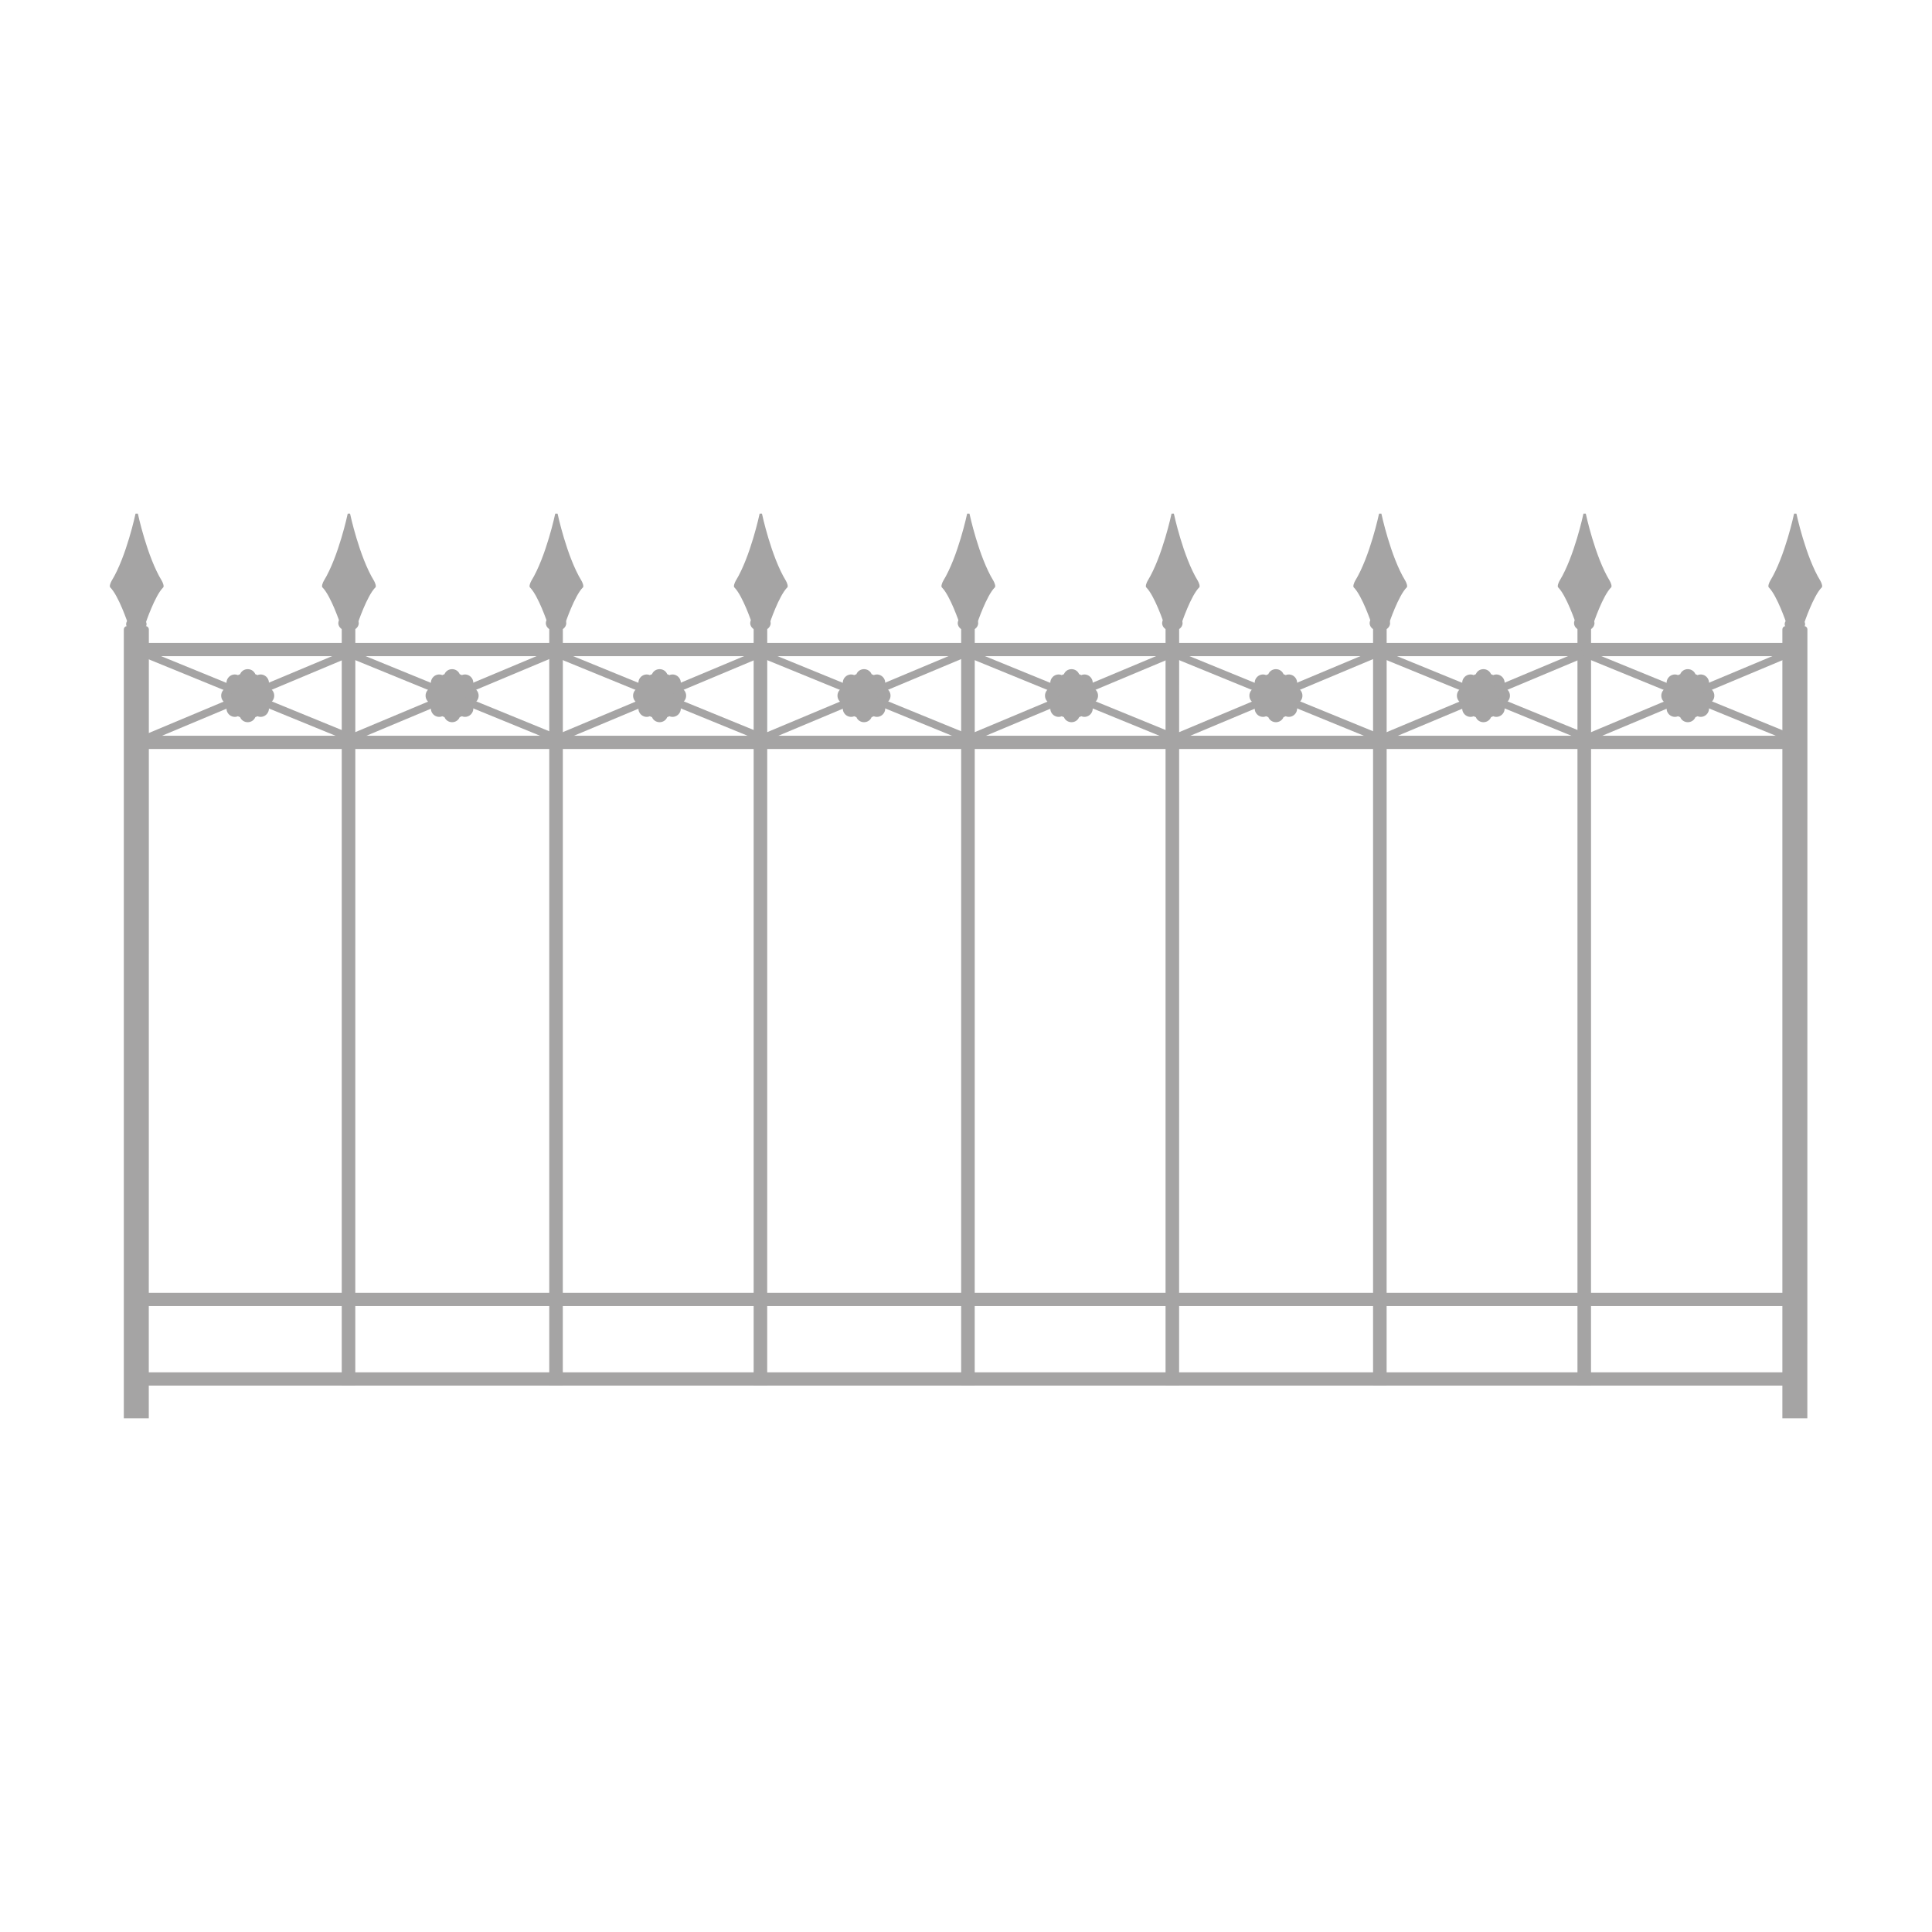
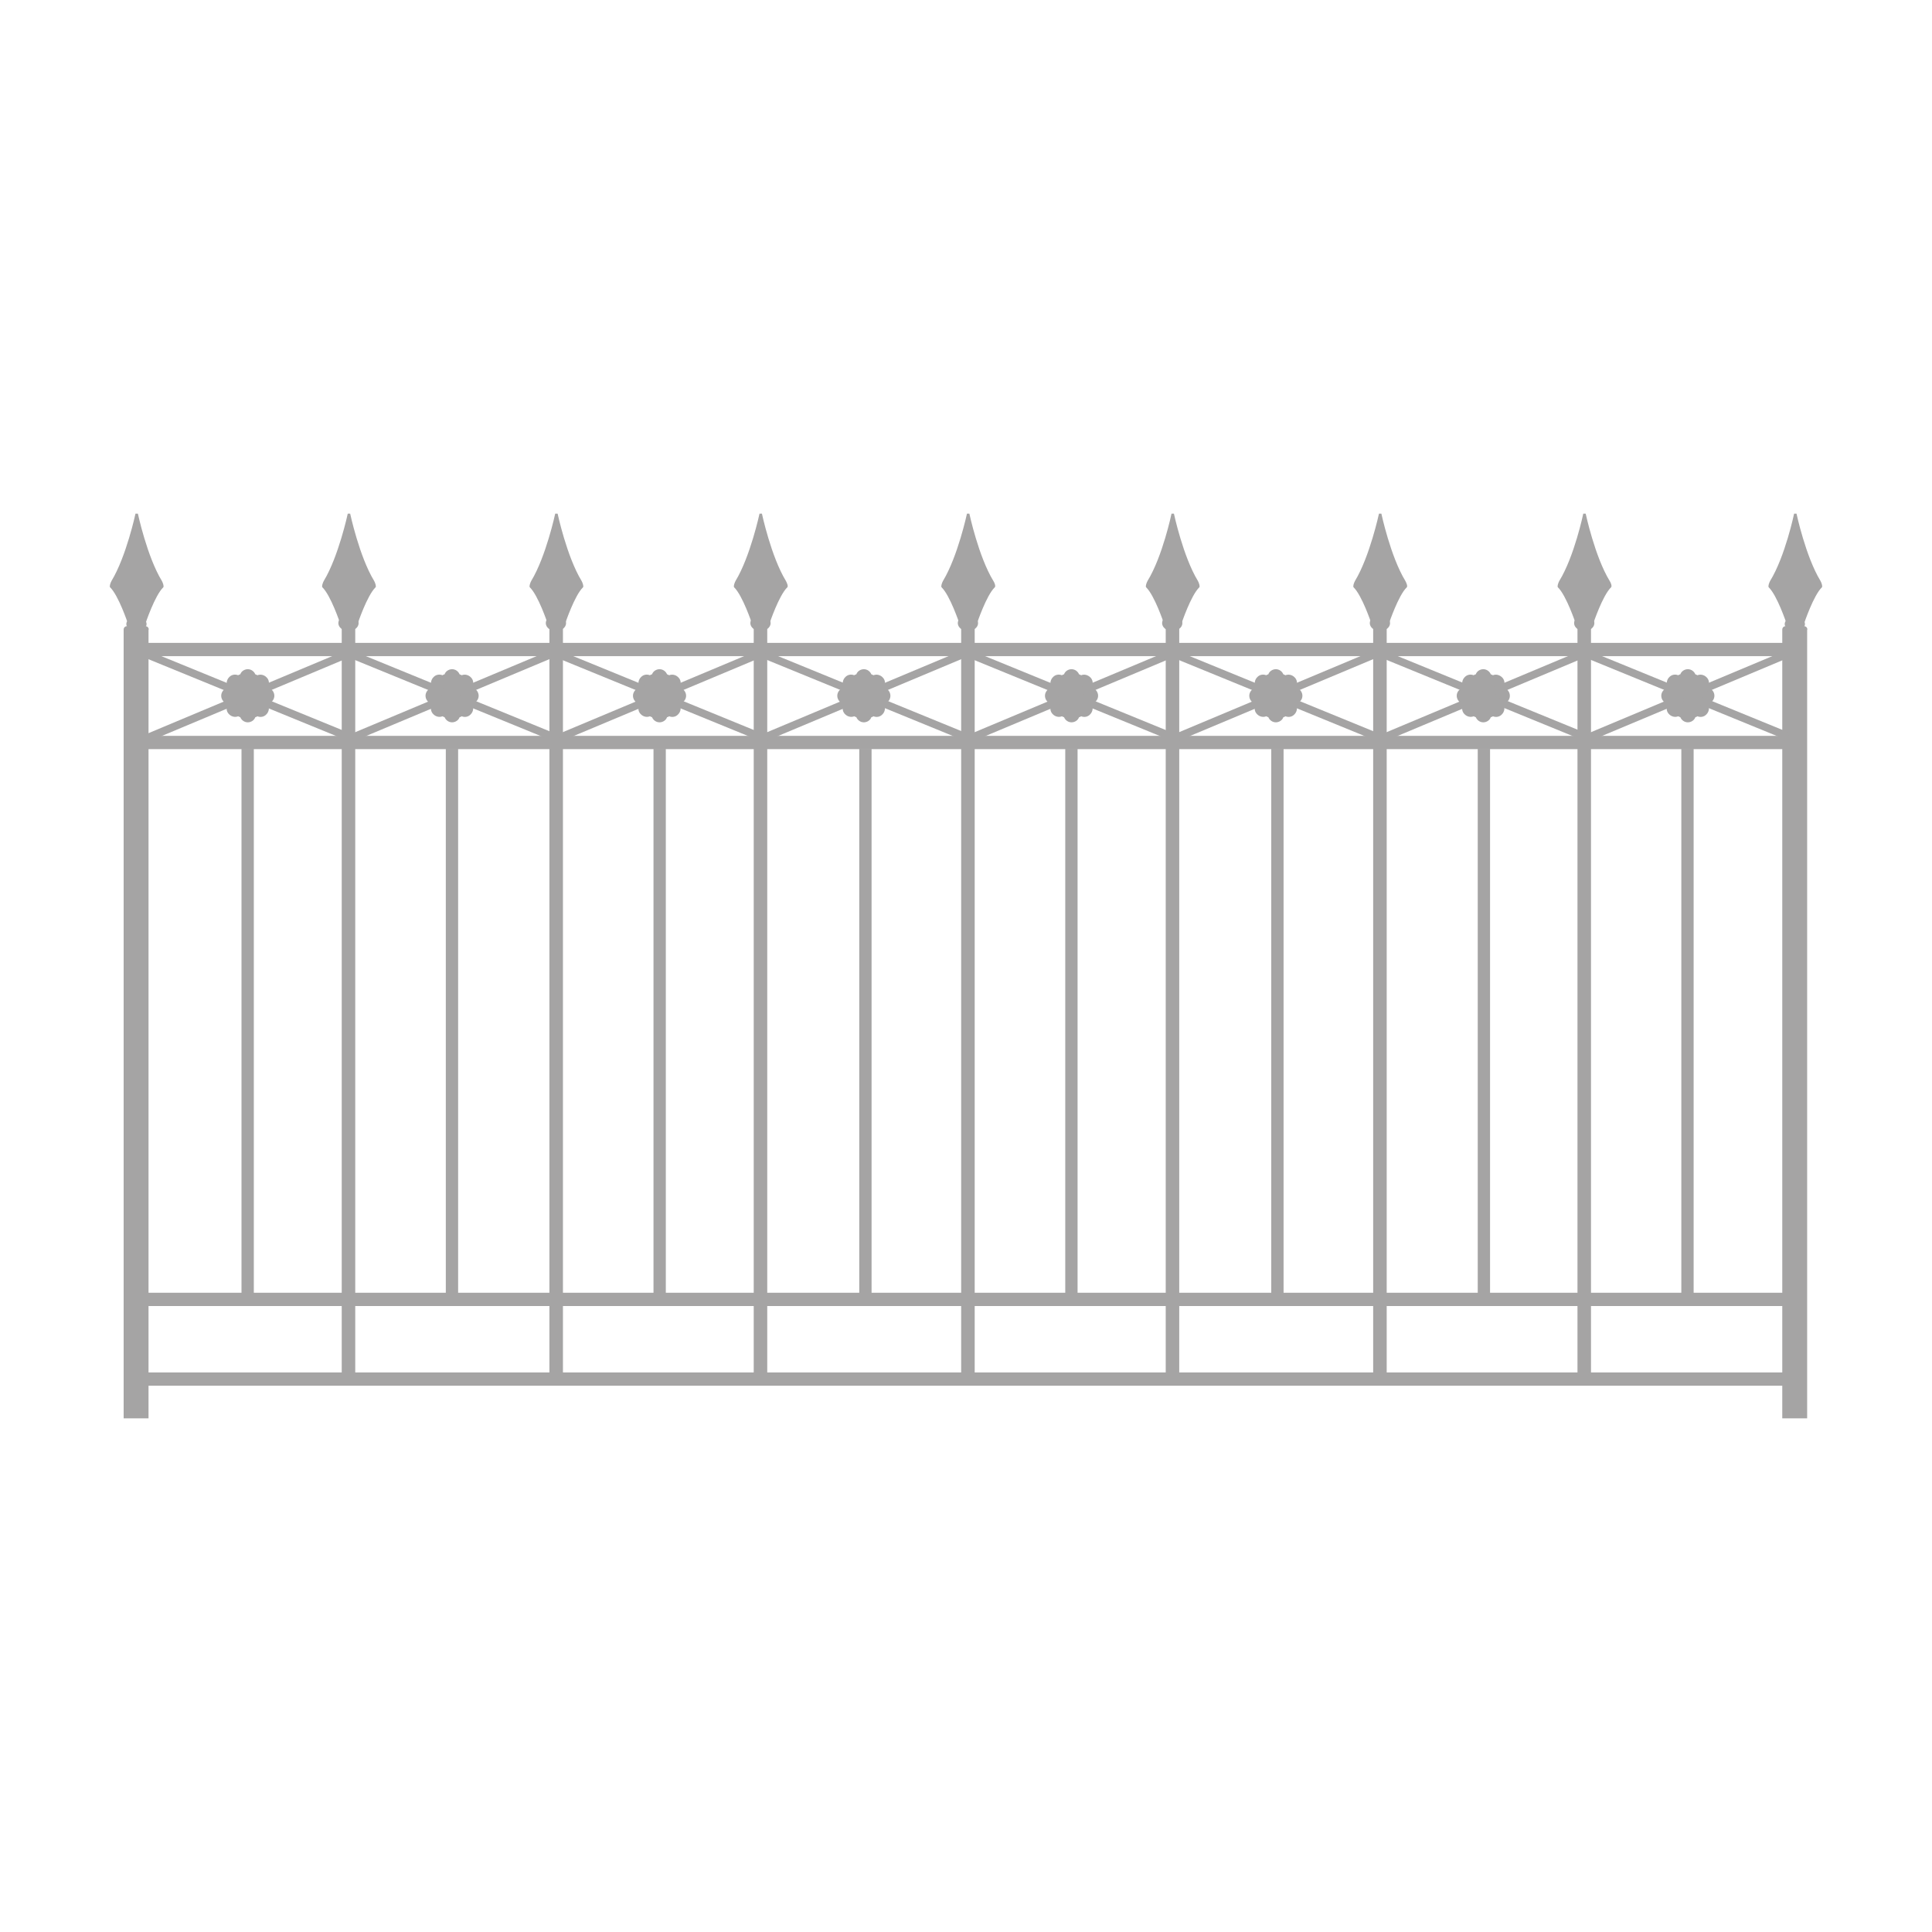
- <svg xmlns="http://www.w3.org/2000/svg" version="1.1" id="Слой_1" x="0px" y="0px" width="800px" height="800px" viewBox="0 0 800 800" enable-background="new 0 0 800 800" xml:space="preserve">
+ <svg xmlns="http://www.w3.org/2000/svg" version="1.1" id="Слой_1" x="0px" y="0px" viewBox="0 0 800 800" style="enable-background:new 0 0 800 800;" xml:space="preserve">
+   <style type="text/css">
+ 	.st0{fill:#A5A4A4;}
+ </style>
  <g>
    <g>
-       <polygon fill="#A5A4A4" points="743.235,212.69 743.386,212.691 743.536,212.69   " />
-       <path fill="#A5A4A4" d="M753.762,240.478c-6.131-10.041-9.902-27.781-9.902-27.781l-0.474-0.006l-0.496,0.006    c0,0-3.749,17.74-9.88,27.781c-0.428,0.7-1.044,2.302-0.607,2.731c3.475,3.419,7.282,14.791,7.282,14.791h7.402    c0,0,3.808-11.372,7.282-14.791C754.806,242.779,754.189,241.177,753.762,240.478z" />
+       <polygon class="st0" points="743.2,212.7 743.4,212.7 743.5,212.7   " />
+       <path class="st0" d="M753.8,240.5c-6.1-10-9.9-27.8-9.9-27.8l-0.5,0l-0.5,0c0,0-3.7,17.7-9.9,27.8c-0.4,0.7-1,2.3-0.6,2.7    c3.5,3.4,7.3,14.8,7.3,14.8h7.4c0,0,3.8-11.4,7.3-14.8C754.8,242.8,754.2,241.2,753.8,240.5z" />
    </g>
-     <path fill="#A5A4A4" d="M748.408,260.671c0-0.771-0.581-1.403-1.292-1.403h-7.779c-0.71,0-1.292,0.632-1.292,1.403v0.526h-0.001   V587.31h10.337l0.027-325.996V260.671z" />
-     <ellipse fill="#A5A4A4" cx="743.227" cy="258.44" rx="4.24" ry="2.887" />
+     <path class="st0" d="M748.4,260.7c0-0.8-0.6-1.4-1.3-1.4h-7.8c-0.7,0-1.3,0.6-1.3,1.4v0.5h0v326.1h10.3l0-326V260.7z" />
+     <ellipse class="st0" cx="743.2" cy="258.4" rx="4.2" ry="2.9" />
    <g>
-       <polygon fill="#A5A4A4" points="56.464,212.69 56.615,212.691 56.765,212.69   " />
-       <path fill="#A5A4A4" d="M66.991,240.478c-6.131-10.041-9.902-27.781-9.902-27.781l-0.474-0.006l-0.496,0.006    c0,0-3.75,17.74-9.881,27.781c-0.427,0.7-1.043,2.302-0.607,2.731C49.105,246.628,52.914,258,52.914,258h7.402    c0,0,3.809-11.372,7.283-14.791C68.034,242.779,67.418,241.177,66.991,240.478z" />
+       <polygon class="st0" points="56.5,212.7 56.6,212.7 56.8,212.7   " />
+       <path class="st0" d="M67,240.5c-6.1-10-9.9-27.8-9.9-27.8l-0.5,0l-0.5,0c0,0-3.8,17.7-9.9,27.8c-0.4,0.7-1,2.3-0.6,2.7    c3.5,3.4,7.3,14.8,7.3,14.8h7.4c0,0,3.8-11.4,7.3-14.8C68,242.8,67.4,241.2,67,240.5z" />
    </g>
-     <path fill="#A5A4A4" d="M61.637,260.671c0-0.771-0.582-1.403-1.292-1.403h-7.779c-0.71,0-1.292,0.632-1.292,1.403v0.526h-0.001   V587.31H61.61l0.027-325.996V260.671z" />
-     <ellipse fill="#A5A4A4" cx="56.456" cy="258.44" rx="4.24" ry="2.887" />
+     <path class="st0" d="M61.6,260.7c0-0.8-0.6-1.4-1.3-1.4h-7.8c-0.7,0-1.3,0.6-1.3,1.4v0.5h0v326.1h10.3l0-326V260.7z" />
+     <ellipse class="st0" cx="56.5" cy="258.4" rx="4.2" ry="2.9" />
    <g>
      <g>
-         <polygon fill="#A5A4A4" points="656.016,212.69 656.166,212.691 656.316,212.69    " />
-         <path fill="#A5A4A4" d="M666.543,240.478c-6.132-10.041-9.902-27.781-9.902-27.781l-0.475-0.006l-0.495,0.006     c0,0-3.749,17.74-9.881,27.781c-0.427,0.7-1.043,2.302-0.607,2.731c3.475,3.419,7.283,14.791,7.283,14.791h7.401     c0,0,3.809-11.372,7.283-14.791C667.586,242.779,666.97,241.177,666.543,240.478z" />
+         <polygon class="st0" points="656,212.7 656.2,212.7 656.3,212.7    " />
+         <path class="st0" d="M666.5,240.5c-6.1-10-9.9-27.8-9.9-27.8l-0.5,0l-0.5,0c0,0-3.7,17.7-9.9,27.8c-0.4,0.7-1,2.3-0.6,2.7     c3.5,3.4,7.3,14.8,7.3,14.8h7.4c0,0,3.8-11.4,7.3-14.8C667.6,242.8,667,241.2,666.5,240.5z" />
      </g>
-       <path fill="#A5A4A4" d="M658.821,260.612c0-0.739-0.317-1.344-0.702-1.344h-4.224c-0.386,0-0.701,0.605-0.701,1.344v0.504h-0.001    v312.625h5.613l0.015-312.513V260.612z" />
-       <ellipse fill="#A5A4A4" cx="656.007" cy="258.036" rx="4.24" ry="3.291" />
+       <path class="st0" d="M658.8,260.6c0-0.7-0.3-1.3-0.7-1.3h-4.2c-0.4,0-0.7,0.6-0.7,1.3v0.5h0v312.6h5.6l0-312.5V260.6z" />
+       <ellipse class="st0" cx="656" cy="258" rx="4.2" ry="3.3" />
    </g>
-     <path fill="#A5A4A4" d="M709.873,288.063c0-1.448-0.87-2.672-2.083-3.146c-0.11-0.315-0.239-0.623-0.382-0.922   c0.522-1.192,0.271-2.673-0.751-3.697c-1.025-1.024-2.507-1.275-3.699-0.752c-0.299-0.143-0.606-0.271-0.923-0.383   c-0.474-1.212-1.697-2.082-3.146-2.082c-1.447,0-2.672,0.869-3.145,2.082c-0.315,0.112-0.623,0.24-0.923,0.383   c-1.192-0.523-2.674-0.274-3.698,0.751c-1.024,1.024-1.275,2.506-0.752,3.698c-0.144,0.3-0.271,0.607-0.382,0.922   c-1.214,0.474-2.083,1.698-2.083,3.146c0,1.448,0.869,2.672,2.082,3.146c0.111,0.315,0.239,0.624,0.383,0.923   c-0.523,1.192-0.272,2.673,0.752,3.698c1.025,1.024,2.506,1.274,3.698,0.752c0.299,0.143,0.606,0.271,0.923,0.383   c0.473,1.213,1.697,2.082,3.145,2.082c1.449,0,2.673-0.869,3.146-2.082c0.316-0.112,0.624-0.24,0.924-0.383   c1.191,0.522,2.673,0.272,3.698-0.752c1.022-1.024,1.273-2.506,0.751-3.698c0.143-0.299,0.271-0.607,0.382-0.923   C709.003,290.735,709.873,289.511,709.873,288.063z" />
-     <rect x="59.369" y="266.213" fill="#A5A4A4" width="681.259" height="5.492" />
-     <rect x="58.703" y="304.655" fill="#A5A4A4" width="681.925" height="5.491" />
-     <rect x="58.703" y="535.301" fill="#A5A4A4" width="681.925" height="5.491" />
-     <rect x="58.703" y="568.251" fill="#A5A4A4" width="681.925" height="5.491" />
+     <path class="st0" d="M709.9,288.1c0-1.4-0.9-2.7-2.1-3.1c-0.1-0.3-0.2-0.6-0.4-0.9c0.5-1.2,0.3-2.7-0.8-3.7c-1-1-2.5-1.3-3.7-0.8   c-0.3-0.1-0.6-0.3-0.9-0.4c-0.5-1.2-1.7-2.1-3.1-2.1c-1.4,0-2.7,0.9-3.1,2.1c-0.3,0.1-0.6,0.2-0.9,0.4c-1.2-0.5-2.7-0.3-3.7,0.8   c-1,1-1.3,2.5-0.8,3.7c-0.1,0.3-0.3,0.6-0.4,0.9c-1.2,0.5-2.1,1.7-2.1,3.1s0.9,2.7,2.1,3.1c0.1,0.3,0.2,0.6,0.4,0.9   c-0.5,1.2-0.3,2.7,0.8,3.7c1,1,2.5,1.3,3.7,0.8c0.3,0.1,0.6,0.3,0.9,0.4c0.5,1.2,1.7,2.1,3.1,2.1c1.4,0,2.7-0.9,3.1-2.1   c0.3-0.1,0.6-0.2,0.9-0.4c1.2,0.5,2.7,0.3,3.7-0.8c1-1,1.3-2.5,0.8-3.7c0.1-0.3,0.3-0.6,0.4-0.9C709,290.7,709.9,289.5,709.9,288.1   z" />
+     <rect x="59.4" y="266.2" class="st0" width="681.3" height="5.5" />
+     <rect x="58.7" y="304.7" class="st0" width="681.9" height="5.5" />
+     <rect x="58.7" y="535.3" class="st0" width="681.9" height="5.5" />
+     <rect x="58.7" y="568.3" class="st0" width="681.9" height="5.5" />
    <g>
-       <rect x="654.299" y="286.483" transform="matrix(0.9222 -0.3867 0.3867 0.9222 -57.0242 292.6939)" fill="#A5A4A4" width="89.182" height="3.161" />
-       <rect x="654.299" y="286.483" transform="matrix(0.9256 0.3786 -0.3786 0.9256 161.0995 -243.1701)" fill="#A5A4A4" width="89.183" height="3.16" />
+       <rect x="654.3" y="286.5" transform="matrix(0.9222 -0.3867 0.3867 0.9222 -57.0331 292.6724)" class="st0" width="89.2" height="3.2" />
+       <rect x="697.4" y="243.5" transform="matrix(0.3786 -0.9256 0.9256 0.3786 167.7065 825.9127)" class="st0" width="3.2" height="89.2" />
    </g>
    <g>
      <g>
-         <polygon fill="#A5A4A4" points="571.381,212.69 571.531,212.691 571.682,212.69    " />
-         <path fill="#A5A4A4" d="M581.907,240.478c-6.131-10.041-9.902-27.781-9.902-27.781l-0.474-0.006l-0.495,0.006     c0,0-3.75,17.74-9.882,27.781c-0.426,0.7-1.043,2.302-0.607,2.731c3.475,3.419,7.283,14.791,7.283,14.791h7.402     c0,0,3.808-11.372,7.282-14.791C582.951,242.779,582.334,241.177,581.907,240.478z" />
+         <polygon class="st0" points="571.4,212.7 571.5,212.7 571.7,212.7    " />
+         <path class="st0" d="M581.9,240.5c-6.1-10-9.9-27.8-9.9-27.8l-0.5,0l-0.5,0c0,0-3.8,17.7-9.9,27.8c-0.4,0.7-1,2.3-0.6,2.7     c3.5,3.4,7.3,14.8,7.3,14.8h7.4c0,0,3.8-11.4,7.3-14.8C583,242.8,582.3,241.2,581.9,240.5z" />
      </g>
-       <path fill="#A5A4A4" d="M574.186,260.612c0-0.739-0.316-1.344-0.701-1.344h-4.225c-0.385,0-0.7,0.605-0.7,1.344v0.504h-0.002    v312.625h5.613l0.015-312.513V260.612z" />
-       <ellipse fill="#A5A4A4" cx="571.373" cy="258.036" rx="4.24" ry="3.291" />
+       <path class="st0" d="M574.2,260.6c0-0.7-0.3-1.3-0.7-1.3h-4.2c-0.4,0-0.7,0.6-0.7,1.3v0.5h0v312.6h5.6l0-312.5V260.6z" />
+       <ellipse class="st0" cx="571.4" cy="258" rx="4.2" ry="3.3" />
    </g>
-     <path fill="#A5A4A4" d="M625.238,288.063c0-1.448-0.87-2.672-2.083-3.146c-0.111-0.315-0.239-0.623-0.383-0.922   c0.523-1.192,0.273-2.673-0.751-3.697s-2.506-1.275-3.699-0.752c-0.299-0.143-0.605-0.271-0.922-0.383   c-0.474-1.212-1.698-2.082-3.146-2.082c-1.447,0-2.671,0.869-3.146,2.082c-0.315,0.112-0.622,0.24-0.921,0.383   c-1.193-0.523-2.676-0.274-3.699,0.751c-1.024,1.024-1.274,2.506-0.752,3.698c-0.143,0.3-0.271,0.607-0.383,0.922   c-1.213,0.474-2.083,1.698-2.083,3.146c0,1.448,0.87,2.672,2.083,3.146c0.111,0.315,0.24,0.624,0.383,0.923   c-0.522,1.192-0.272,2.673,0.752,3.698c1.024,1.024,2.506,1.274,3.698,0.752c0.299,0.143,0.605,0.271,0.922,0.383   c0.475,1.213,1.698,2.082,3.146,2.082c1.448,0,2.673-0.869,3.146-2.082c0.316-0.112,0.623-0.24,0.923-0.383   c1.192,0.522,2.674,0.272,3.698-0.752c1.024-1.024,1.274-2.506,0.751-3.698c0.144-0.299,0.271-0.607,0.384-0.923   C624.368,290.735,625.238,289.511,625.238,288.063z" />
+     <path class="st0" d="M625.2,288.1c0-1.4-0.9-2.7-2.1-3.1c-0.1-0.3-0.2-0.6-0.4-0.9c0.5-1.2,0.3-2.7-0.8-3.7s-2.5-1.3-3.7-0.8   c-0.3-0.1-0.6-0.3-0.9-0.4c-0.5-1.2-1.7-2.1-3.1-2.1c-1.4,0-2.7,0.9-3.1,2.1c-0.3,0.1-0.6,0.2-0.9,0.4c-1.2-0.5-2.7-0.3-3.7,0.8   c-1,1-1.3,2.5-0.8,3.7c-0.1,0.3-0.3,0.6-0.4,0.9c-1.2,0.5-2.1,1.7-2.1,3.1s0.9,2.7,2.1,3.1c0.1,0.3,0.2,0.6,0.4,0.9   c-0.5,1.2-0.3,2.7,0.8,3.7c1,1,2.5,1.3,3.7,0.8c0.3,0.1,0.6,0.3,0.9,0.4c0.5,1.2,1.7,2.1,3.1,2.1s2.7-0.9,3.1-2.1   c0.3-0.1,0.6-0.2,0.9-0.4c1.2,0.5,2.7,0.3,3.7-0.8c1-1,1.3-2.5,0.8-3.7c0.1-0.3,0.3-0.6,0.4-0.9   C624.4,290.7,625.2,289.5,625.2,288.1z" />
    <g>
-       <rect x="569.663" y="286.483" transform="matrix(0.9222 -0.3867 0.3867 0.9222 -63.6093 259.9602)" fill="#A5A4A4" width="89.183" height="3.161" />
-       <rect x="569.664" y="286.483" transform="matrix(0.9255 0.3786 -0.3786 0.9255 154.8005 -211.1271)" fill="#A5A4A4" width="89.182" height="3.16" />
+       <rect x="569.7" y="286.5" transform="matrix(0.9222 -0.3867 0.3867 0.9222 -63.6154 259.9431)" class="st0" width="89.2" height="3.2" />
+       <rect x="612.7" y="243.4" transform="matrix(0.3786 -0.9256 0.9256 0.3786 115.0826 747.4813)" class="st0" width="3.2" height="89.2" />
    </g>
    <g>
      <g>
-         <polygon fill="#A5A4A4" points="485.454,212.69 485.604,212.691 485.755,212.69    " />
-         <path fill="#A5A4A4" d="M495.98,240.478c-6.131-10.041-9.902-27.781-9.902-27.781l-0.474-0.006l-0.496,0.006     c0,0-3.749,17.74-9.88,27.781c-0.428,0.7-1.044,2.302-0.607,2.731c3.475,3.419,7.281,14.791,7.281,14.791h7.403     c0,0,3.808-11.372,7.282-14.791C497.023,242.779,496.407,241.177,495.98,240.478z" />
+         <polygon class="st0" points="485.5,212.7 485.6,212.7 485.8,212.7    " />
+         <path class="st0" d="M496,240.5c-6.1-10-9.9-27.8-9.9-27.8l-0.5,0l-0.5,0c0,0-3.7,17.7-9.9,27.8c-0.4,0.7-1,2.3-0.6,2.7     c3.5,3.4,7.3,14.8,7.3,14.8h7.4c0,0,3.8-11.4,7.3-14.8C497,242.8,496.4,241.2,496,240.5z" />
      </g>
-       <path fill="#A5A4A4" d="M488.26,260.612c0-0.739-0.317-1.344-0.702-1.344h-4.225c-0.385,0-0.701,0.605-0.701,1.344v0.504l0,0    v312.625h5.611l0.017-312.513V260.612z" />
-       <ellipse fill="#A5A4A4" cx="485.445" cy="258.036" rx="4.24" ry="3.291" />
+       <path class="st0" d="M488.3,260.6c0-0.7-0.3-1.3-0.7-1.3h-4.2c-0.4,0-0.7,0.6-0.7,1.3v0.5l0,0v312.6h5.6l0-312.5V260.6z" />
+       <ellipse class="st0" cx="485.4" cy="258" rx="4.2" ry="3.3" />
    </g>
-     <path fill="#A5A4A4" d="M539.311,288.063c0-1.448-0.869-2.672-2.083-3.146c-0.111-0.315-0.239-0.623-0.382-0.922   c0.522-1.192,0.272-2.673-0.751-3.697c-1.024-1.024-2.506-1.275-3.699-0.752c-0.3-0.143-0.606-0.271-0.922-0.383   c-0.475-1.212-1.698-2.082-3.146-2.082c-1.447,0-2.672,0.869-3.146,2.082c-0.316,0.112-0.623,0.24-0.922,0.383   c-1.192-0.523-2.674-0.274-3.698,0.751c-1.025,1.024-1.275,2.506-0.752,3.698c-0.144,0.3-0.271,0.607-0.383,0.922   c-1.213,0.474-2.084,1.698-2.084,3.146c0,1.448,0.871,2.672,2.084,3.146c0.111,0.315,0.239,0.624,0.383,0.923   c-0.523,1.192-0.273,2.673,0.752,3.698c1.024,1.024,2.506,1.274,3.697,0.752c0.3,0.143,0.606,0.271,0.923,0.383   c0.474,1.213,1.698,2.082,3.146,2.082c1.448,0,2.672-0.869,3.146-2.082c0.315-0.112,0.622-0.24,0.923-0.383   c1.192,0.522,2.674,0.272,3.698-0.752c1.023-1.024,1.273-2.506,0.751-3.698c0.143-0.299,0.271-0.607,0.383-0.923   C538.441,290.735,539.311,289.511,539.311,288.063z" />
+     <path class="st0" d="M539.3,288.1c0-1.4-0.9-2.7-2.1-3.1c-0.1-0.3-0.2-0.6-0.4-0.9c0.5-1.2,0.3-2.7-0.8-3.7c-1-1-2.5-1.3-3.7-0.8   c-0.3-0.1-0.6-0.3-0.9-0.4c-0.5-1.2-1.7-2.1-3.1-2.1c-1.4,0-2.7,0.9-3.1,2.1c-0.3,0.1-0.6,0.2-0.9,0.4c-1.2-0.5-2.7-0.3-3.7,0.8   c-1,1-1.3,2.5-0.8,3.7c-0.1,0.3-0.3,0.6-0.4,0.9c-1.2,0.5-2.1,1.7-2.1,3.1s0.9,2.7,2.1,3.1c0.1,0.3,0.2,0.6,0.4,0.9   c-0.5,1.2-0.3,2.7,0.8,3.7c1,1,2.5,1.3,3.7,0.8c0.3,0.1,0.6,0.3,0.9,0.4c0.5,1.2,1.7,2.1,3.1,2.1s2.7-0.9,3.1-2.1   c0.3-0.1,0.6-0.2,0.9-0.4c1.2,0.5,2.7,0.3,3.7-0.8c1-1,1.3-2.5,0.8-3.7c0.1-0.3,0.3-0.6,0.4-0.9   C538.4,290.7,539.3,289.5,539.3,288.1z" />
    <g>
-       <rect x="483.737" y="286.483" transform="matrix(0.9222 -0.3867 0.3867 0.9222 -70.2951 226.7325)" fill="#A5A4A4" width="89.182" height="3.161" />
-       <rect x="483.736" y="286.483" transform="matrix(0.9255 0.3786 -0.3786 0.9255 148.4032 -178.5925)" fill="#A5A4A4" width="89.182" height="3.16" />
+       <rect x="483.7" y="286.5" transform="matrix(0.9222 -0.3867 0.3867 0.9222 -70.3002 226.7149)" class="st0" width="89.2" height="3.2" />
+       <rect x="526.7" y="243.4" transform="matrix(0.3786 -0.9256 0.9256 0.3786 61.6894 667.9559)" class="st0" width="3.2" height="89.2" />
    </g>
    <g>
      <g>
-         <polygon fill="#A5A4A4" points="400.819,212.69 400.969,212.691 401.119,212.69    " />
-         <path fill="#A5A4A4" d="M411.346,240.478c-6.132-10.041-9.902-27.781-9.902-27.781l-0.474-0.006l-0.496,0.006     c0,0-3.75,17.74-9.881,27.781c-0.427,0.7-1.043,2.302-0.607,2.731c3.475,3.419,7.283,14.791,7.283,14.791h7.402     c0,0,3.808-11.372,7.283-14.791C412.389,242.779,411.772,241.177,411.346,240.478z" />
+         <polygon class="st0" points="400.8,212.7 401,212.7 401.1,212.7    " />
+         <path class="st0" d="M411.3,240.5c-6.1-10-9.9-27.8-9.9-27.8l-0.5,0l-0.5,0c0,0-3.8,17.7-9.9,27.8c-0.4,0.7-1,2.3-0.6,2.7     c3.5,3.4,7.3,14.8,7.3,14.8h7.4c0,0,3.8-11.4,7.3-14.8C412.4,242.8,411.8,241.2,411.3,240.5z" />
      </g>
-       <path fill="#A5A4A4" d="M403.624,260.612c0-0.739-0.317-1.344-0.702-1.344h-4.224c-0.385,0-0.701,0.605-0.701,1.344v0.504h-0.001    v312.625h5.612l0.016-312.513V260.612z" />
-       <ellipse fill="#A5A4A4" cx="400.81" cy="258.036" rx="4.24" ry="3.291" />
+       <path class="st0" d="M403.6,260.6c0-0.7-0.3-1.3-0.7-1.3h-4.2c-0.4,0-0.7,0.6-0.7,1.3v0.5h0v312.6h5.6l0-312.5V260.6z" />
+       <ellipse class="st0" cx="400.8" cy="258" rx="4.2" ry="3.3" />
    </g>
-     <path fill="#A5A4A4" d="M454.676,288.063c0-1.448-0.87-2.672-2.083-3.146c-0.111-0.315-0.239-0.623-0.382-0.922   c0.522-1.192,0.271-2.673-0.752-3.697s-2.505-1.275-3.698-0.752c-0.299-0.143-0.606-0.271-0.923-0.383   c-0.474-1.212-1.697-2.082-3.146-2.082c-1.447,0-2.671,0.869-3.145,2.082c-0.315,0.112-0.623,0.24-0.923,0.383   c-1.192-0.523-2.674-0.274-3.698,0.751c-1.023,1.024-1.275,2.506-0.752,3.698c-0.143,0.3-0.271,0.607-0.382,0.922   c-1.213,0.474-2.083,1.698-2.083,3.146c0,1.448,0.87,2.672,2.082,3.146c0.111,0.315,0.24,0.624,0.383,0.923   c-0.523,1.192-0.271,2.673,0.752,3.698c1.025,1.024,2.506,1.274,3.698,0.752c0.299,0.143,0.606,0.271,0.923,0.383   c0.474,1.213,1.697,2.082,3.145,2.082c1.449,0,2.673-0.869,3.146-2.082c0.316-0.112,0.624-0.24,0.923-0.383   c1.193,0.522,2.675,0.272,3.698-0.752c1.023-1.024,1.274-2.506,0.752-3.698c0.143-0.299,0.271-0.607,0.383-0.923   C453.806,290.735,454.676,289.511,454.676,288.063z" />
+     <path class="st0" d="M454.7,288.1c0-1.4-0.9-2.7-2.1-3.1c-0.1-0.3-0.2-0.6-0.4-0.9c0.5-1.2,0.3-2.7-0.8-3.7s-2.5-1.3-3.7-0.8   c-0.3-0.1-0.6-0.3-0.9-0.4c-0.5-1.2-1.7-2.1-3.1-2.1c-1.4,0-2.7,0.9-3.1,2.1c-0.3,0.1-0.6,0.2-0.9,0.4c-1.2-0.5-2.7-0.3-3.7,0.8   c-1,1-1.3,2.5-0.8,3.7c-0.1,0.3-0.3,0.6-0.4,0.9c-1.2,0.5-2.1,1.7-2.1,3.1s0.9,2.7,2.1,3.1c0.1,0.3,0.2,0.6,0.4,0.9   c-0.5,1.2-0.3,2.7,0.8,3.7c1,1,2.5,1.3,3.7,0.8c0.3,0.1,0.6,0.3,0.9,0.4c0.5,1.2,1.7,2.1,3.1,2.1c1.4,0,2.7-0.9,3.1-2.1   c0.3-0.1,0.6-0.2,0.9-0.4c1.2,0.5,2.7,0.3,3.7-0.8c1-1,1.3-2.5,0.8-3.7c0.1-0.3,0.3-0.6,0.4-0.9   C453.8,290.7,454.7,289.5,454.7,288.1z" />
    <g>
-       <rect x="399.102" y="286.483" transform="matrix(0.9222 -0.3867 0.3867 0.9222 -76.8802 194.0018)" fill="#A5A4A4" width="89.182" height="3.161" />
-       <rect x="399.101" y="286.483" transform="matrix(0.9256 0.3786 -0.3786 0.9256 142.0985 -146.5452)" fill="#A5A4A4" width="89.183" height="3.161" />
+       <rect x="399.1" y="286.5" transform="matrix(0.9222 -0.3867 0.3867 0.9222 -76.8835 193.986)" class="st0" width="89.2" height="3.2" />
+       <rect x="442.1" y="243.5" transform="matrix(0.3786 -0.9256 0.9256 0.3786 9.1071 589.7014)" class="st0" width="3.2" height="89.2" />
    </g>
    <g>
      <g>
-         <polygon fill="#A5A4A4" points="314.892,212.69 315.042,212.691 315.192,212.69    " />
-         <path fill="#A5A4A4" d="M325.418,240.478c-6.131-10.041-9.903-27.781-9.903-27.781l-0.474-0.006l-0.495,0.006     c0,0-3.75,17.74-9.881,27.781c-0.428,0.7-1.044,2.302-0.608,2.731c3.475,3.419,7.283,14.791,7.283,14.791h7.402     c0,0,3.809-11.372,7.283-14.791C326.462,242.779,325.845,241.177,325.418,240.478z" />
+         <polygon class="st0" points="314.9,212.7 315,212.7 315.2,212.7    " />
+         <path class="st0" d="M325.4,240.5c-6.1-10-9.9-27.8-9.9-27.8l-0.5,0l-0.5,0c0,0-3.8,17.7-9.9,27.8c-0.4,0.7-1,2.3-0.6,2.7     c3.5,3.4,7.3,14.8,7.3,14.8h7.4c0,0,3.8-11.4,7.3-14.8C326.5,242.8,325.8,241.2,325.4,240.5z" />
      </g>
-       <path fill="#A5A4A4" d="M317.697,260.612c0-0.739-0.317-1.344-0.702-1.344h-4.225c-0.385,0-0.7,0.605-0.7,1.344v0.504h-0.001    v312.625h5.612l0.016-312.513V260.612z" />
-       <ellipse fill="#A5A4A4" cx="314.883" cy="258.036" rx="4.24" ry="3.291" />
+       <path class="st0" d="M317.7,260.6c0-0.7-0.3-1.3-0.7-1.3h-4.2c-0.4,0-0.7,0.6-0.7,1.3v0.5h0v312.6h5.6l0-312.5L317.7,260.6    L317.7,260.6z" />
+       <ellipse class="st0" cx="314.9" cy="258" rx="4.2" ry="3.3" />
    </g>
-     <path fill="#A5A4A4" d="M368.749,288.063c0-1.448-0.87-2.672-2.083-3.146c-0.111-0.315-0.239-0.623-0.382-0.922   c0.523-1.192,0.272-2.673-0.75-3.697c-1.025-1.024-2.506-1.275-3.699-0.752c-0.299-0.143-0.606-0.271-0.922-0.383   c-0.474-1.212-1.698-2.082-3.146-2.082c-1.447,0-2.671,0.869-3.146,2.082c-0.315,0.112-0.623,0.24-0.921,0.383   c-1.193-0.523-2.674-0.274-3.699,0.751c-1.024,1.024-1.275,2.506-0.752,3.698c-0.143,0.3-0.271,0.607-0.382,0.922   c-1.213,0.474-2.083,1.698-2.083,3.146c0,1.448,0.87,2.672,2.083,3.146c0.112,0.315,0.24,0.624,0.383,0.923   c-0.523,1.192-0.272,2.673,0.752,3.698c1.024,1.024,2.506,1.274,3.698,0.752c0.299,0.143,0.606,0.271,0.922,0.383   c0.474,1.213,1.698,2.082,3.146,2.082c1.448,0,2.672-0.869,3.146-2.082c0.316-0.112,0.623-0.24,0.923-0.383   c1.192,0.522,2.674,0.272,3.699-0.752c1.023-1.024,1.274-2.506,0.75-3.698c0.143-0.299,0.271-0.607,0.383-0.923   C367.879,290.735,368.749,289.511,368.749,288.063z" />
+     <path class="st0" d="M368.7,288.1c0-1.4-0.9-2.7-2.1-3.1c-0.1-0.3-0.2-0.6-0.4-0.9c0.5-1.2,0.3-2.7-0.8-3.7c-1-1-2.5-1.3-3.7-0.8   c-0.3-0.1-0.6-0.3-0.9-0.4c-0.5-1.2-1.7-2.1-3.1-2.1c-1.4,0-2.7,0.9-3.1,2.1c-0.3,0.1-0.6,0.2-0.9,0.4c-1.2-0.5-2.7-0.3-3.7,0.8   c-1,1-1.3,2.5-0.8,3.7c-0.1,0.3-0.3,0.6-0.4,0.9c-1.2,0.5-2.1,1.7-2.1,3.1s0.9,2.7,2.1,3.1c0.1,0.3,0.2,0.6,0.4,0.9   c-0.5,1.2-0.3,2.7,0.8,3.7c1,1,2.5,1.3,3.7,0.8c0.3,0.1,0.6,0.3,0.9,0.4c0.5,1.2,1.7,2.1,3.1,2.1s2.7-0.9,3.1-2.1   c0.3-0.1,0.6-0.2,0.9-0.4c1.2,0.5,2.7,0.3,3.7-0.8c1-1,1.3-2.5,0.8-3.7c0.1-0.3,0.3-0.6,0.4-0.9   C367.9,290.7,368.7,289.5,368.7,288.1z" />
    <g>
-       <rect x="313.174" y="286.483" transform="matrix(0.9222 -0.3867 0.3867 0.9222 -83.5656 160.7703)" fill="#A5A4A4" width="89.183" height="3.161" />
-       <rect x="313.175" y="286.484" transform="matrix(0.9255 0.3786 -0.3786 0.9255 135.7047 -114.0132)" fill="#A5A4A4" width="89.182" height="3.16" />
+       <rect x="313.2" y="286.5" transform="matrix(0.9222 -0.3867 0.3867 0.9222 -83.567 160.7573)" class="st0" width="89.2" height="3.2" />
+       <rect x="356.2" y="243.5" transform="matrix(0.3786 -0.9256 0.9256 0.3786 -44.2941 510.1039)" class="st0" width="3.2" height="89.2" />
    </g>
    <g>
      <g>
-         <polygon fill="#A5A4A4" points="230.257,212.69 230.407,212.691 230.557,212.69    " />
-         <path fill="#A5A4A4" d="M240.783,240.478c-6.131-10.041-9.902-27.781-9.902-27.781l-0.474-0.006l-0.496,0.006     c0,0-3.75,17.74-9.881,27.781c-0.427,0.7-1.043,2.302-0.607,2.731c3.475,3.419,7.283,14.791,7.283,14.791h7.402     c0,0,3.809-11.372,7.283-14.791C241.827,242.779,241.21,241.177,240.783,240.478z" />
+         <polygon class="st0" points="230.3,212.7 230.4,212.7 230.6,212.7    " />
+         <path class="st0" d="M240.8,240.5c-6.1-10-9.9-27.8-9.9-27.8l-0.5,0l-0.5,0c0,0-3.8,17.7-9.9,27.8c-0.4,0.7-1,2.3-0.6,2.7     c3.5,3.4,7.3,14.8,7.3,14.8h7.4c0,0,3.8-11.4,7.3-14.8C241.8,242.8,241.2,241.2,240.8,240.5z" />
      </g>
-       <path fill="#A5A4A4" d="M233.062,260.612c0-0.739-0.317-1.344-0.702-1.344h-4.225c-0.385,0-0.7,0.605-0.7,1.344v0.504h-0.001    v312.625h5.612l0.016-312.513V260.612z" />
-       <ellipse fill="#A5A4A4" cx="230.248" cy="258.036" rx="4.24" ry="3.291" />
+       <path class="st0" d="M233.1,260.6c0-0.7-0.3-1.3-0.7-1.3h-4.2c-0.4,0-0.7,0.6-0.7,1.3v0.5h0v312.6h5.6l0-312.5V260.6z" />
+       <ellipse class="st0" cx="230.2" cy="258" rx="4.2" ry="3.3" />
    </g>
-     <path fill="#A5A4A4" d="M284.114,288.063c0-1.448-0.87-2.672-2.083-3.146c-0.111-0.315-0.239-0.623-0.382-0.922   c0.523-1.192,0.272-2.673-0.751-3.697c-1.024-1.024-2.506-1.275-3.699-0.752c-0.299-0.143-0.606-0.271-0.922-0.383   c-0.474-1.212-1.698-2.082-3.147-2.082c-1.447,0-2.671,0.869-3.145,2.082c-0.315,0.112-0.623,0.24-0.922,0.383   c-1.193-0.523-2.674-0.274-3.698,0.751c-1.024,1.024-1.275,2.506-0.752,3.698c-0.144,0.3-0.271,0.607-0.382,0.922   c-1.214,0.474-2.084,1.698-2.084,3.146c0,1.448,0.87,2.672,2.083,3.146c0.112,0.315,0.24,0.624,0.383,0.923   c-0.523,1.192-0.272,2.673,0.752,3.698c1.024,1.024,2.505,1.274,3.698,0.752c0.299,0.143,0.606,0.271,0.922,0.383   c0.474,1.213,1.698,2.082,3.145,2.082c1.449,0,2.673-0.869,3.147-2.082c0.315-0.112,0.623-0.24,0.922-0.383   c1.193,0.522,2.674,0.272,3.699-0.752c1.023-1.024,1.274-2.506,0.751-3.698c0.143-0.299,0.271-0.607,0.383-0.923   C283.244,290.735,284.114,289.511,284.114,288.063z" />
+     <path class="st0" d="M284.1,288.1c0-1.4-0.9-2.7-2.1-3.1c-0.1-0.3-0.2-0.6-0.4-0.9c0.5-1.2,0.3-2.7-0.8-3.7c-1-1-2.5-1.3-3.7-0.8   c-0.3-0.1-0.6-0.3-0.9-0.4c-0.5-1.2-1.7-2.1-3.1-2.1c-1.4,0-2.7,0.9-3.1,2.1c-0.3,0.1-0.6,0.2-0.9,0.4c-1.2-0.5-2.7-0.3-3.7,0.8   c-1,1-1.3,2.5-0.8,3.7c-0.1,0.3-0.3,0.6-0.4,0.9c-1.2,0.5-2.1,1.7-2.1,3.1s0.9,2.7,2.1,3.1c0.1,0.3,0.2,0.6,0.4,0.9   c-0.5,1.2-0.3,2.7,0.8,3.7c1,1,2.5,1.3,3.7,0.8c0.3,0.1,0.6,0.3,0.9,0.4c0.5,1.2,1.7,2.1,3.1,2.1c1.4,0,2.7-0.9,3.1-2.1   c0.3-0.1,0.6-0.2,0.9-0.4c1.2,0.5,2.7,0.3,3.7-0.8c1-1,1.3-2.5,0.8-3.7c0.1-0.3,0.3-0.6,0.4-0.9   C283.2,290.7,284.1,289.5,284.1,288.1z" />
    <g>
-       <rect x="228.539" y="286.483" transform="matrix(0.9222 -0.3867 0.3867 0.9222 -90.1511 128.0405)" fill="#A5A4A4" width="89.182" height="3.161" />
-       <rect x="228.54" y="286.483" transform="matrix(0.9255 0.3786 -0.3786 0.9255 129.4028 -81.9678)" fill="#A5A4A4" width="89.182" height="3.16" />
+       <rect x="228.5" y="286.5" transform="matrix(0.9222 -0.3867 0.3867 0.9222 -90.1508 128.0282)" class="st0" width="89.2" height="3.2" />
+       <rect x="271.5" y="243.5" transform="matrix(0.3786 -0.9256 0.9256 0.3786 -96.8837 431.7743)" class="st0" width="3.2" height="89.2" />
    </g>
    <g>
      <g>
-         <polygon fill="#A5A4A4" points="144.33,212.69 144.479,212.691 144.63,212.69    " />
-         <path fill="#A5A4A4" d="M154.856,240.478c-6.131-10.041-9.902-27.781-9.902-27.781l-0.474-0.006l-0.495,0.006     c0,0-3.75,17.74-9.881,27.781c-0.427,0.7-1.043,2.302-0.607,2.731c3.475,3.419,7.283,14.791,7.283,14.791h7.402     c0,0,3.809-11.372,7.283-14.791C155.899,242.779,155.283,241.177,154.856,240.478z" />
+         <polygon class="st0" points="144.3,212.7 144.5,212.7 144.6,212.7    " />
+         <path class="st0" d="M154.9,240.5c-6.1-10-9.9-27.8-9.9-27.8l-0.5,0l-0.5,0c0,0-3.8,17.7-9.9,27.8c-0.4,0.7-1,2.3-0.6,2.7     c3.5,3.4,7.3,14.8,7.3,14.8h7.4c0,0,3.8-11.4,7.3-14.8C155.9,242.8,155.3,241.2,154.9,240.5z" />
      </g>
-       <path fill="#A5A4A4" d="M147.135,260.612c0-0.739-0.317-1.344-0.702-1.344h-4.225c-0.385,0-0.701,0.605-0.701,1.344v0.504h-0.001    v312.625h5.613l0.015-312.513V260.612z" />
-       <ellipse fill="#A5A4A4" cx="144.321" cy="258.036" rx="4.24" ry="3.291" />
+       <path class="st0" d="M147.1,260.6c0-0.7-0.3-1.3-0.7-1.3h-4.2c-0.4,0-0.7,0.6-0.7,1.3v0.5h0v312.6h5.6l0-312.5L147.1,260.6    L147.1,260.6z" />
+       <ellipse class="st0" cx="144.3" cy="258" rx="4.2" ry="3.3" />
    </g>
-     <path fill="#A5A4A4" d="M198.187,288.063c0-1.448-0.87-2.672-2.083-3.146c-0.111-0.315-0.239-0.623-0.382-0.922   c0.523-1.192,0.272-2.673-0.75-3.697c-1.025-1.024-2.506-1.275-3.7-0.752c-0.299-0.143-0.606-0.271-0.922-0.383   c-0.474-1.212-1.698-2.082-3.146-2.082c-1.447,0-2.671,0.869-3.145,2.082c-0.315,0.112-0.623,0.24-0.922,0.383   c-1.193-0.523-2.674-0.274-3.698,0.751c-1.025,1.024-1.275,2.506-0.752,3.698c-0.143,0.3-0.271,0.607-0.382,0.922   c-1.213,0.474-2.083,1.698-2.083,3.146c0,1.448,0.87,2.672,2.083,3.146c0.111,0.315,0.239,0.624,0.382,0.923   c-0.523,1.192-0.272,2.673,0.752,3.698c1.024,1.024,2.505,1.274,3.698,0.752c0.299,0.143,0.606,0.271,0.922,0.383   c0.474,1.213,1.698,2.082,3.145,2.082c1.449,0,2.673-0.869,3.146-2.082c0.316-0.112,0.624-0.24,0.923-0.383   c1.192,0.522,2.674,0.272,3.699-0.752c1.023-1.024,1.273-2.506,0.75-3.698c0.143-0.299,0.271-0.607,0.383-0.923   C197.317,290.735,198.187,289.511,198.187,288.063z" />
+     <path class="st0" d="M198.2,288.1c0-1.4-0.9-2.7-2.1-3.1c-0.1-0.3-0.2-0.6-0.4-0.9c0.5-1.2,0.3-2.7-0.8-3.7c-1-1-2.5-1.3-3.7-0.8   c-0.3-0.1-0.6-0.3-0.9-0.4c-0.5-1.2-1.7-2.1-3.1-2.1c-1.4,0-2.7,0.9-3.1,2.1c-0.3,0.1-0.6,0.2-0.9,0.4c-1.2-0.5-2.7-0.3-3.7,0.8   c-1,1-1.3,2.5-0.8,3.7c-0.1,0.3-0.3,0.6-0.4,0.9c-1.2,0.5-2.1,1.7-2.1,3.1s0.9,2.7,2.1,3.1c0.1,0.3,0.2,0.6,0.4,0.9   c-0.5,1.2-0.3,2.7,0.8,3.7c1,1,2.5,1.3,3.7,0.8c0.3,0.1,0.6,0.3,0.9,0.4c0.5,1.2,1.7,2.1,3.1,2.1c1.4,0,2.7-0.9,3.1-2.1   c0.3-0.1,0.6-0.2,0.9-0.4c1.2,0.5,2.7,0.3,3.7-0.8c1-1,1.3-2.5,0.8-3.7c0.1-0.3,0.3-0.6,0.4-0.9   C197.3,290.7,198.2,289.5,198.2,288.1z" />
    <g>
-       <rect x="142.612" y="286.483" transform="matrix(0.9222 -0.3867 0.3867 0.9222 -96.8367 94.8101)" fill="#A5A4A4" width="89.182" height="3.161" />
-       <rect x="142.612" y="286.483" transform="matrix(0.9255 0.3786 -0.3786 0.9255 123.0055 -49.4336)" fill="#A5A4A4" width="89.182" height="3.16" />
+       <rect x="142.6" y="286.5" transform="matrix(0.9222 -0.3867 0.3867 0.9222 -96.8346 94.7996)" class="st0" width="89.2" height="3.2" />
+       <rect x="185.6" y="243.5" transform="matrix(0.3786 -0.9256 0.9256 0.3786 -150.2765 352.2487)" class="st0" width="3.2" height="89.2" />
    </g>
-     <path fill="#A5A4A4" d="M113.552,288.063c0-1.448-0.87-2.672-2.083-3.146c-0.111-0.315-0.239-0.623-0.382-0.922   c0.523-1.192,0.272-2.673-0.751-3.697c-1.024-1.024-2.506-1.275-3.699-0.752c-0.299-0.143-0.606-0.271-0.922-0.383   c-0.474-1.212-1.698-2.082-3.146-2.082c-1.447,0-2.671,0.869-3.145,2.082c-0.315,0.112-0.623,0.24-0.922,0.383   c-1.193-0.523-2.675-0.274-3.699,0.751c-1.024,1.024-1.275,2.506-0.752,3.698c-0.143,0.3-0.271,0.607-0.382,0.922   c-1.213,0.474-2.083,1.698-2.083,3.146c0,1.448,0.87,2.672,2.083,3.146c0.111,0.315,0.24,0.624,0.383,0.923   c-0.523,1.192-0.272,2.673,0.752,3.698c1.025,1.024,2.505,1.274,3.698,0.752c0.299,0.143,0.606,0.271,0.923,0.383   c0.474,1.213,1.698,2.082,3.145,2.082c1.449,0,2.673-0.869,3.146-2.082c0.316-0.112,0.624-0.24,0.923-0.383   c1.192,0.522,2.674,0.272,3.698-0.752c1.024-1.024,1.274-2.506,0.751-3.698c0.143-0.299,0.271-0.607,0.383-0.923   C112.682,290.735,113.552,289.511,113.552,288.063z" />
+     <path class="st0" d="M113.6,288.1c0-1.4-0.9-2.7-2.1-3.1c-0.1-0.3-0.2-0.6-0.4-0.9c0.5-1.2,0.3-2.7-0.8-3.7c-1-1-2.5-1.3-3.7-0.8   c-0.3-0.1-0.6-0.3-0.9-0.4c-0.5-1.2-1.7-2.1-3.1-2.1c-1.4,0-2.7,0.9-3.1,2.1c-0.3,0.1-0.6,0.2-0.9,0.4c-1.2-0.5-2.7-0.3-3.7,0.8   c-1,1-1.3,2.5-0.8,3.7c-0.1,0.3-0.3,0.6-0.4,0.9c-1.2,0.5-2.1,1.7-2.1,3.1s0.9,2.7,2.1,3.1c0.1,0.3,0.2,0.6,0.4,0.9   c-0.5,1.2-0.3,2.7,0.8,3.7c1,1,2.5,1.3,3.7,0.8c0.3,0.1,0.6,0.3,0.9,0.4c0.5,1.2,1.7,2.1,3.1,2.1c1.4,0,2.7-0.9,3.1-2.1   c0.3-0.1,0.6-0.2,0.9-0.4c1.2,0.5,2.7,0.3,3.7-0.8c1-1,1.3-2.5,0.8-3.7c0.1-0.3,0.3-0.6,0.4-0.9   C112.7,290.7,113.6,289.5,113.6,288.1z" />
    <g>
-       <rect x="57.977" y="286.483" transform="matrix(0.9222 -0.3867 0.3867 0.9222 -103.4219 62.0793)" fill="#A5A4A4" width="89.182" height="3.161" />
-       <rect x="57.977" y="286.483" transform="matrix(0.9256 0.3786 -0.3786 0.9256 116.7038 -17.3888)" fill="#A5A4A4" width="89.183" height="3.161" />
+       <rect x="58" y="286.5" transform="matrix(0.9222 -0.3867 0.3867 0.9222 -103.4179 62.0707)" class="st0" width="89.2" height="3.2" />
+       <rect x="101" y="243.5" transform="matrix(0.3786 -0.9256 0.9256 0.3786 -202.8878 273.9588)" class="st0" width="3.2" height="89.2" />
    </g>
  </g>
+   <rect x="100" y="310.1" class="st0" width="5.1" height="227.9" />
+   <rect x="184.6" y="310.1" class="st0" width="5.1" height="227.9" />
+   <rect x="270.6" y="310.1" class="st0" width="5.1" height="227.9" />
+   <rect x="355.8" y="310.1" class="st0" width="5.1" height="227.9" />
+   <rect x="441.1" y="310.1" class="st0" width="5.1" height="227.9" />
+   <rect x="526.4" y="310.1" class="st0" width="5.1" height="227.9" />
+   <rect x="611.9" y="310.1" class="st0" width="5.1" height="227.9" />
+   <rect x="696.2" y="310.1" class="st0" width="5.1" height="227.9" />
</svg>
